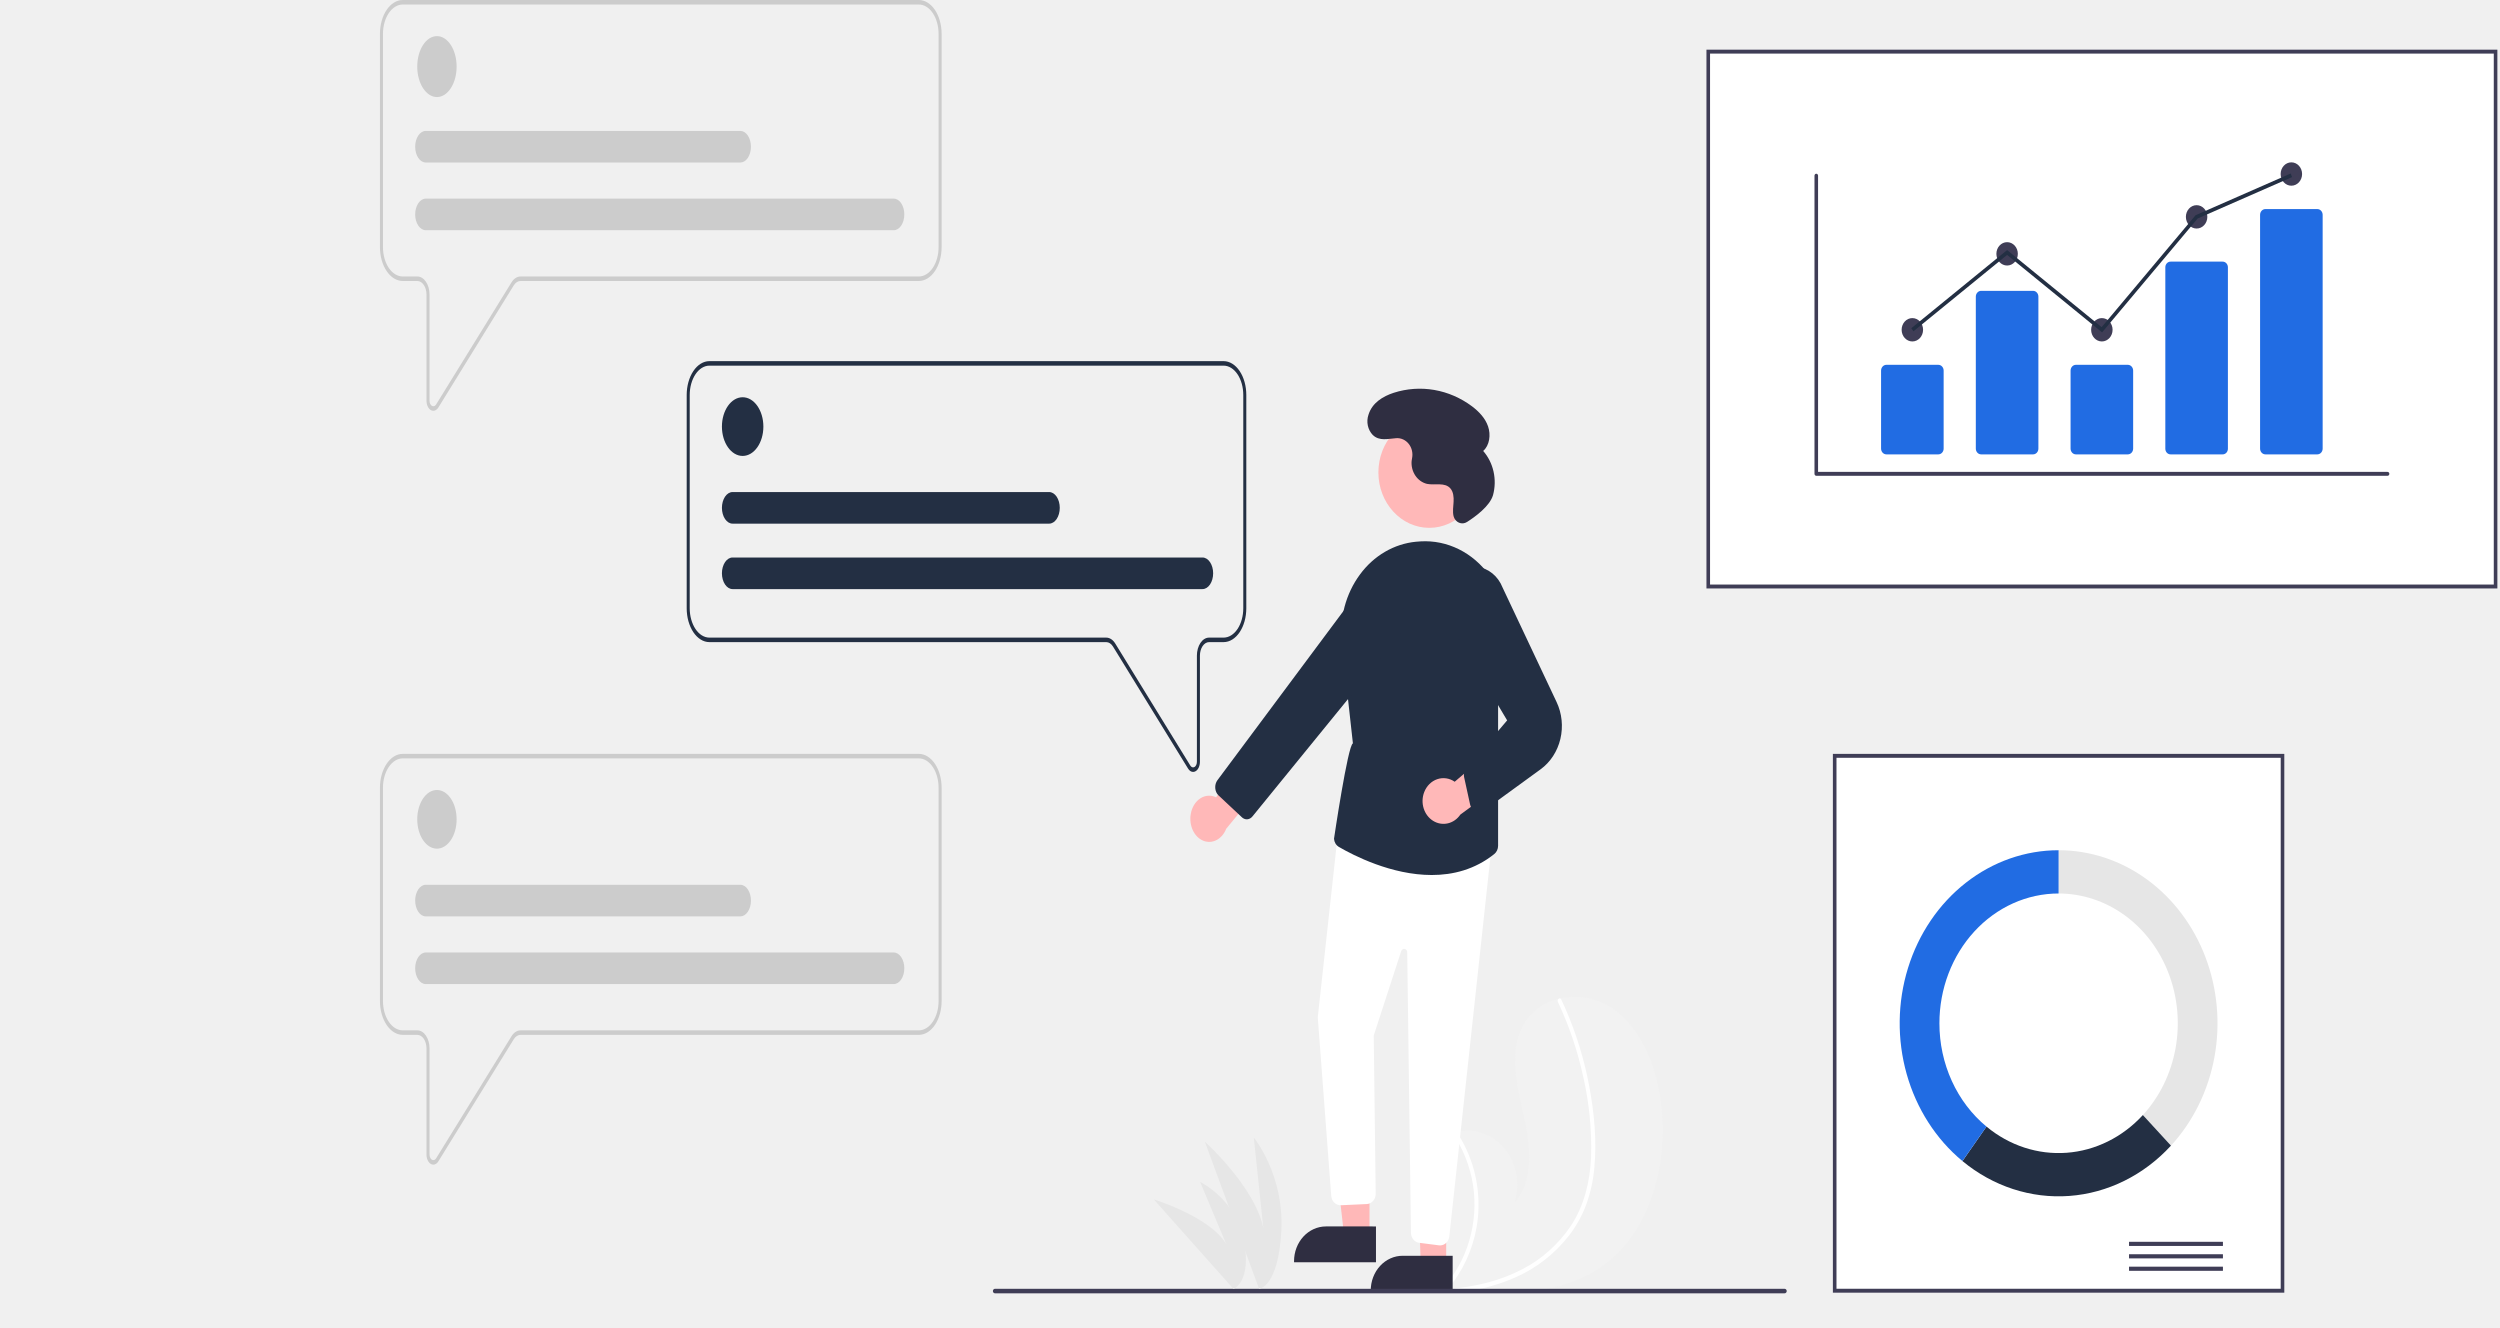
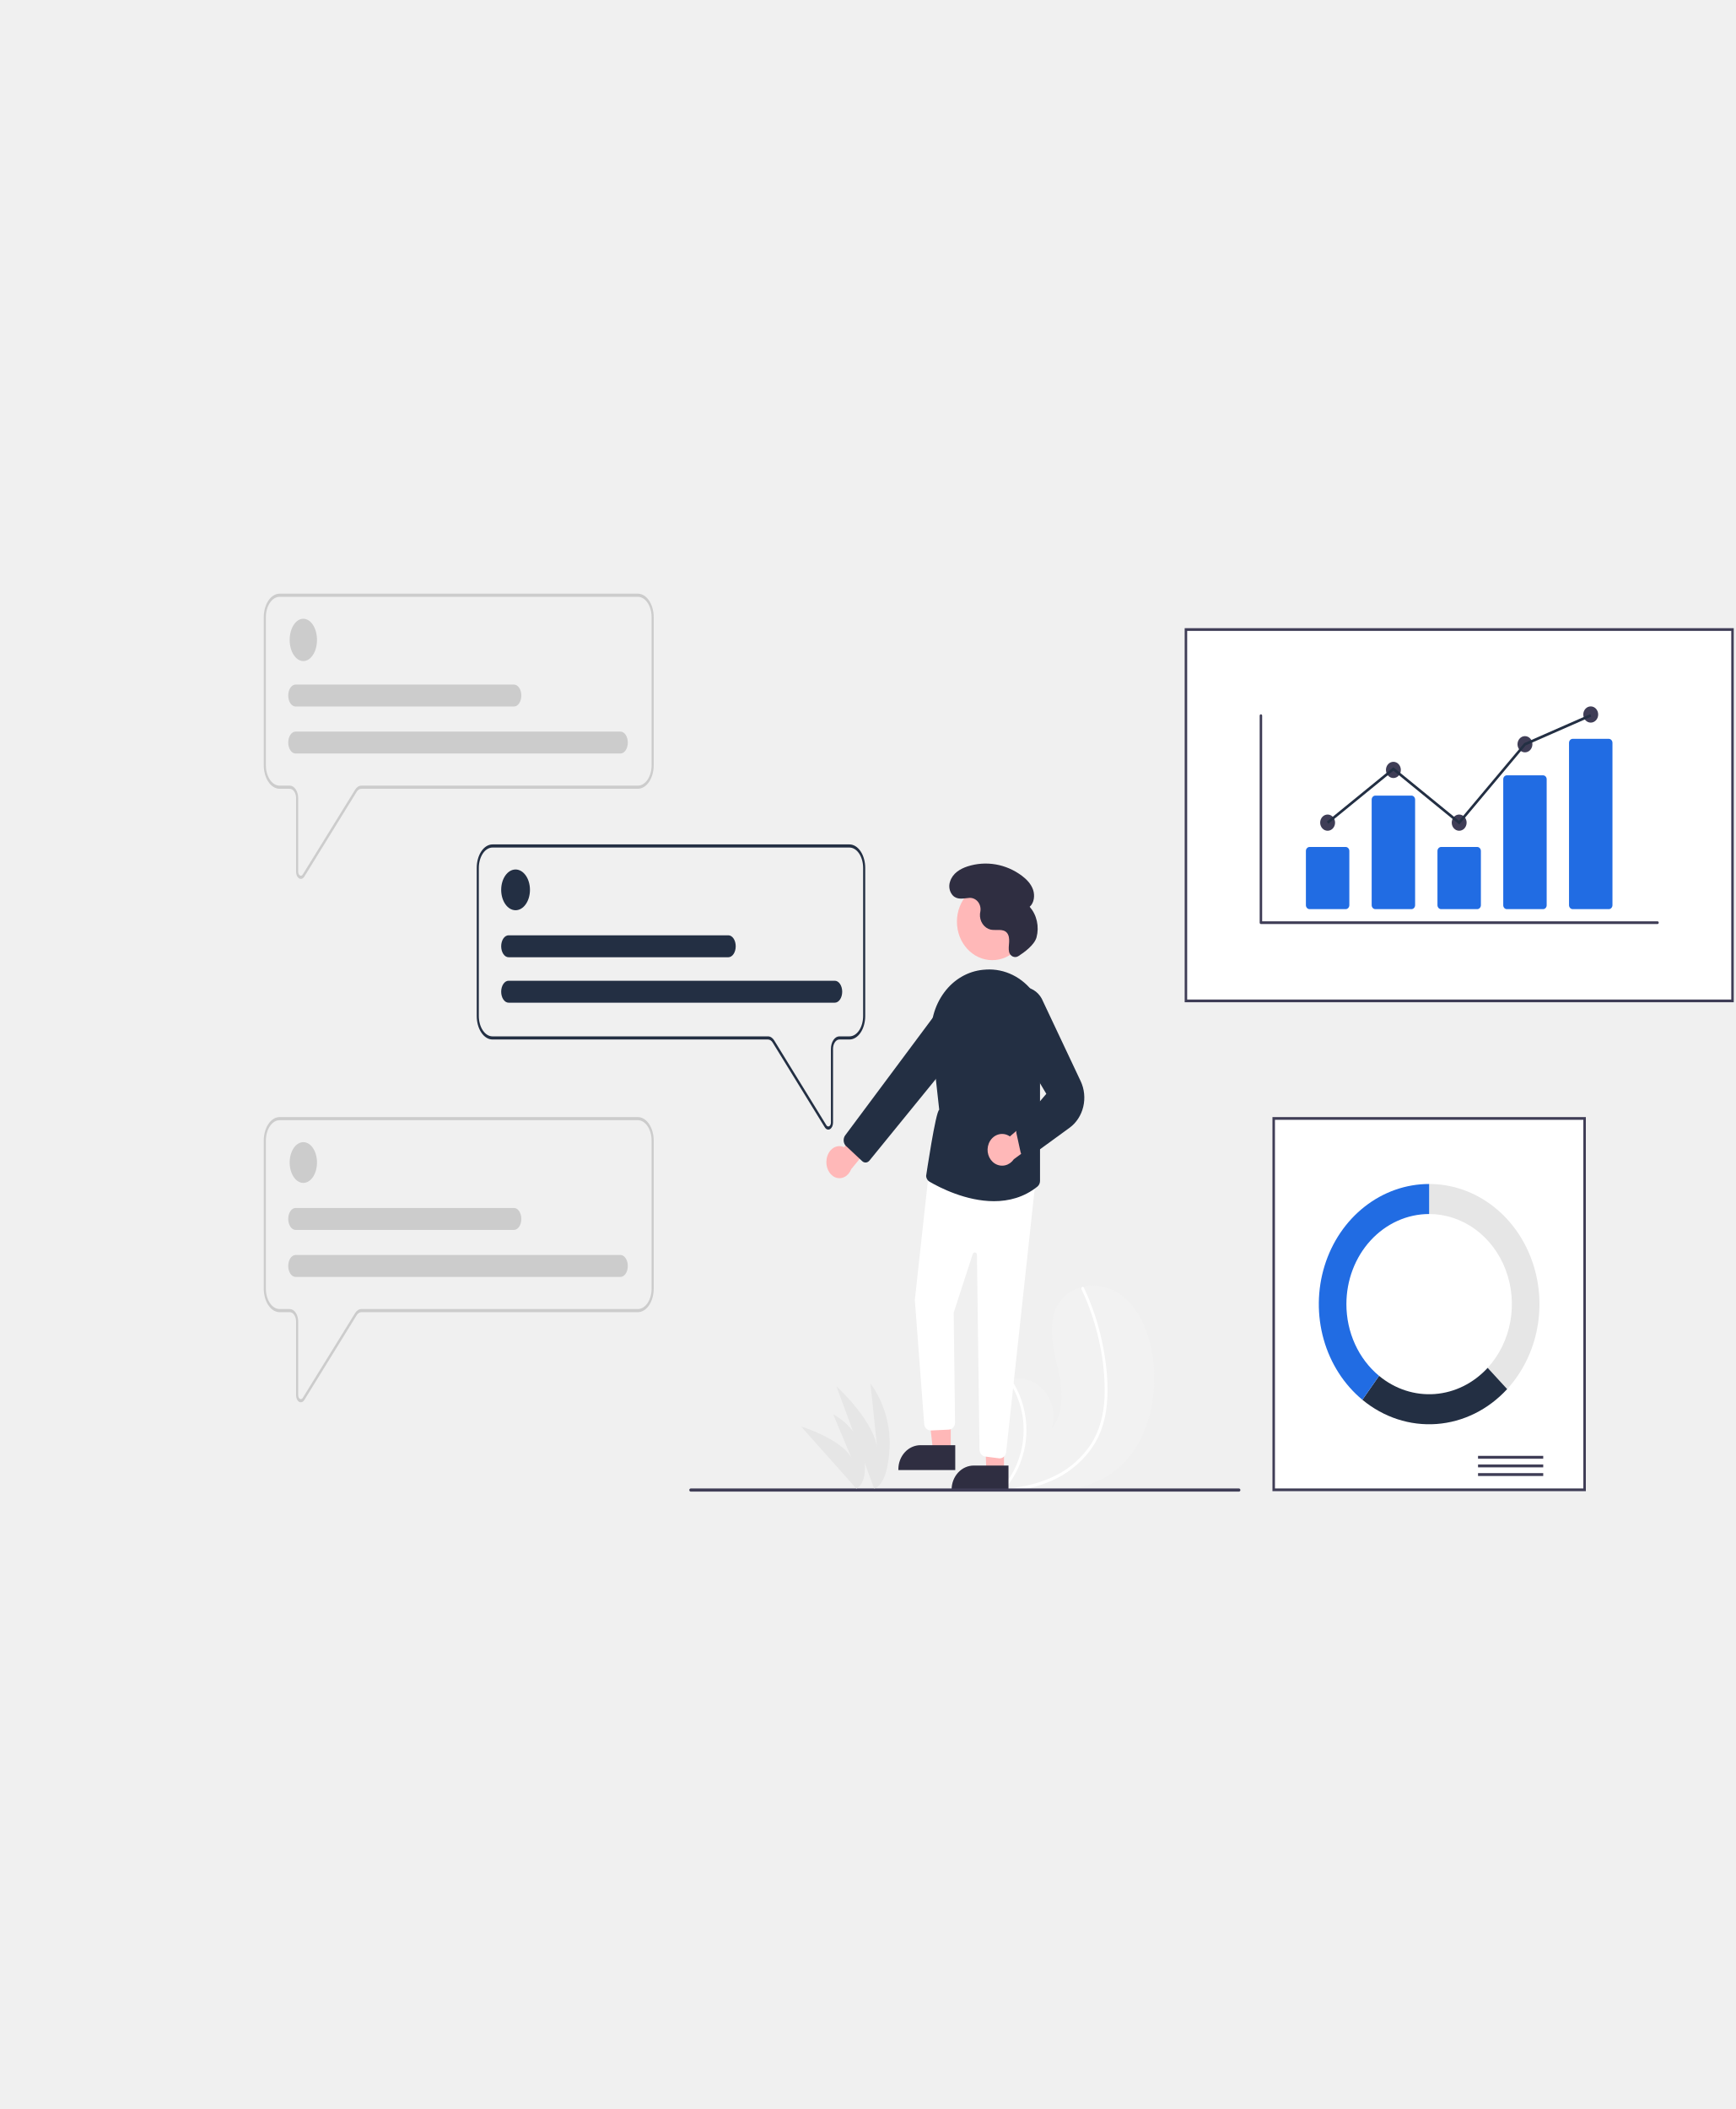
- <svg xmlns="http://www.w3.org/2000/svg" width="823" height="437" viewBox="0 0 823 437" fill="none">
+ <svg xmlns="http://www.w3.org/2000/svg" width="823" height="1000" viewBox="0 0 823 437" fill="none">
  <path d="M752 425.554H603.381V248.173H752V425.554Z" fill="white" />
  <path d="M752 425.554H603.381V248.173H752V425.554ZM604.57 424.259H750.811V249.468H604.57V424.259Z" fill="#3F3D56" />
  <path d="M731.788 408.801H700.875V410.165H731.788V408.801Z" fill="#3F3D56" />
  <path d="M731.788 412.895H700.875V414.259H731.788V412.895Z" fill="#3F3D56" />
  <path d="M731.788 416.989H700.875V418.354H731.788V416.989Z" fill="#3F3D56" />
  <path d="M677.689 279.894V294.137C685.449 294.137 693.035 296.642 699.487 301.337C705.94 306.032 710.969 312.705 713.938 320.512C716.908 328.32 717.685 336.911 716.171 345.199C714.657 353.487 710.92 361.1 705.433 367.076L714.681 377.146C721.997 369.179 726.98 359.028 728.998 347.977C731.017 336.926 729.981 325.472 726.021 315.062C722.062 304.652 715.356 295.755 706.754 289.495C698.151 283.235 688.036 279.894 677.689 279.894Z" fill="#E6E6E6" />
  <path d="M714.681 377.146L705.433 367.076C698.725 374.382 689.813 378.793 680.347 379.492C670.882 380.191 661.504 377.13 653.952 370.877L646.036 382.219C656.107 390.555 668.611 394.634 681.232 393.702C693.853 392.769 705.736 386.887 714.681 377.146Z" fill="#232F43" />
  <path d="M638.454 336.863C638.454 331.252 639.469 325.696 641.44 320.512C643.412 315.329 646.302 310.618 649.946 306.651C653.589 302.683 657.914 299.536 662.674 297.389C667.435 295.242 672.537 294.136 677.689 294.136V279.894C666.738 279.894 656.063 283.637 647.168 290.594C638.274 297.552 631.609 307.374 628.113 318.676C624.617 329.978 624.466 342.189 627.681 353.589C630.896 364.989 637.316 375.003 646.035 382.219L653.951 370.877C649.131 366.896 645.224 361.753 642.535 355.852C639.846 349.95 638.449 343.451 638.454 336.863Z" fill="#216CE3" />
  <path d="M529.02 415.656C516.124 425.774 499.411 426.282 483.257 425.039C481.001 424.865 478.761 424.662 476.542 424.443C476.529 424.439 476.511 424.44 476.497 424.436C476.391 424.425 476.284 424.414 476.182 424.408C475.724 424.361 475.266 424.314 474.812 424.267L474.919 424.49L475.255 425.181C475.135 424.95 475.014 424.724 474.893 424.492C474.857 424.423 474.817 424.354 474.782 424.284C470.597 416.354 466.446 408.132 465.388 399.076C464.293 389.677 467.369 379.033 474.966 374.413C475.962 373.809 477.017 373.328 478.111 372.979C478.566 372.828 479.026 372.706 479.492 372.598C482.341 371.91 485.307 372.059 488.085 373.033C490.863 374.006 493.353 375.767 495.299 378.136C497.245 380.505 498.577 383.395 499.157 386.51C499.737 389.625 499.544 392.851 498.6 395.858C505.04 388.666 503.839 376.999 501.617 367.249C499.391 357.498 496.696 346.648 501.224 337.89C503.741 333.015 508.166 329.991 513.133 328.772C513.286 328.737 513.438 328.701 513.59 328.67C519.508 327.365 525.661 328.539 530.818 331.957C540.315 338.475 545.193 350.831 546.776 362.936C549.327 382.414 543.682 404.153 529.02 415.656Z" fill="#F2F2F2" />
  <path d="M524.856 384.432C524.482 388.728 523.534 392.942 522.043 396.941C520.669 400.48 518.816 403.774 516.547 406.716C511.83 412.729 505.856 417.42 499.127 420.395C494.038 422.665 488.706 424.225 483.257 425.039C481.001 424.865 478.761 424.662 476.542 424.443C476.529 424.439 476.511 424.44 476.498 424.436C476.391 424.425 476.284 424.414 476.182 424.408C475.724 424.361 475.266 424.314 474.812 424.267L474.919 424.49L475.256 425.181C475.135 424.95 475.014 424.723 474.893 424.492C474.857 424.423 474.818 424.354 474.782 424.284C478.867 419.852 481.917 414.418 483.676 408.438C485.436 402.458 485.853 396.106 484.894 389.914C483.89 383.766 481.566 377.963 478.111 372.979C478.566 372.828 479.026 372.706 479.492 372.598C480.805 374.553 481.956 376.63 482.933 378.806C486.439 386.564 487.557 395.346 486.123 403.85C484.789 411.546 481.467 418.668 476.547 424.38C476.978 424.347 477.413 424.308 477.839 424.266C485.902 423.522 493.95 421.634 501.264 417.767C507.516 414.542 512.943 409.693 517.069 403.645C521.498 396.993 523.45 388.99 523.786 380.857C524.044 372.095 523.2 363.336 521.279 354.822C519.416 346.141 516.584 337.741 512.847 329.81C512.763 329.63 512.746 329.422 512.8 329.229C512.853 329.036 512.973 328.872 513.133 328.772C513.267 328.674 513.432 328.637 513.591 328.67C513.668 328.692 513.74 328.734 513.801 328.791C513.863 328.848 513.911 328.919 513.943 328.999C514.404 329.979 514.857 330.959 515.292 331.951C518.917 340.209 521.585 348.926 523.237 357.9C524.84 366.558 525.695 375.615 524.856 384.432Z" fill="white" />
  <path d="M142.658 135.232C142.377 135.232 142.098 135.153 141.836 135.001C141.412 134.76 141.048 134.332 140.791 133.776C140.535 133.219 140.399 132.56 140.401 131.886V96.963C140.4 95.781 140.083 94.647 139.52 93.811C138.957 92.975 138.194 92.505 137.398 92.504H132.581C130.591 92.501 128.683 91.325 127.276 89.236C125.869 87.147 125.077 84.314 125.075 81.359V11.145C125.077 8.19 125.869 5.357 127.276 3.268C128.683 1.179 130.591 0.003 132.581 0H302.477C304.467 0.003 306.375 1.179 307.782 3.268C309.19 5.357 309.981 8.19 309.983 11.145V81.359C309.981 84.314 309.19 87.147 307.782 89.236C306.375 91.325 304.467 92.501 302.477 92.504H171.342C170.925 92.504 170.514 92.633 170.133 92.882C169.752 93.131 169.41 93.495 169.128 93.95L144.312 134.145C144.103 134.487 143.847 134.76 143.563 134.947C143.278 135.135 142.97 135.232 142.658 135.232ZM132.581 1.485C130.856 1.488 129.203 2.507 127.983 4.317C126.763 6.128 126.077 8.584 126.075 11.145V81.359C126.077 83.92 126.763 86.375 127.983 88.186C129.203 89.997 130.856 91.016 132.581 91.019H137.398C138.459 91.021 139.477 91.647 140.227 92.762C140.978 93.876 141.4 95.387 141.401 96.963V131.886C141.401 132.26 141.477 132.626 141.619 132.935C141.762 133.244 141.964 133.482 142.199 133.617C142.434 133.753 142.691 133.78 142.936 133.695C143.182 133.61 143.405 133.417 143.575 133.141L168.391 92.946C168.766 92.339 169.222 91.855 169.73 91.523C170.238 91.192 170.787 91.02 171.342 91.019H302.477C304.202 91.016 305.856 89.997 307.075 88.186C308.295 86.375 308.981 83.92 308.983 81.359V11.145C308.981 8.584 308.295 6.128 307.075 4.317C305.856 2.507 304.202 1.488 302.477 1.485H132.581Z" fill="#CCCCCC" />
  <path d="M143.838 31.95C147.418 31.95 150.32 27.459 150.32 21.919C150.32 16.38 147.418 11.889 143.838 11.889C140.258 11.889 137.356 16.38 137.356 21.919C137.356 27.459 140.258 31.95 143.838 31.95Z" fill="#CCCCCC" />
  <path d="M294.207 75.789H140.17C139.711 75.79 139.257 75.656 138.833 75.395C138.409 75.134 138.023 74.751 137.699 74.268C137.374 73.785 137.117 73.211 136.941 72.58C136.765 71.949 136.675 71.272 136.675 70.588C136.675 69.905 136.765 69.228 136.941 68.596C137.117 67.965 137.374 67.391 137.699 66.908C138.023 66.425 138.409 66.042 138.833 65.781C139.257 65.52 139.711 65.386 140.17 65.387H294.207C294.666 65.386 295.12 65.52 295.544 65.781C295.968 66.042 296.353 66.425 296.678 66.908C297.002 67.391 297.26 67.965 297.436 68.596C297.611 69.228 297.702 69.905 297.702 70.588C297.702 71.272 297.611 71.949 297.436 72.58C297.26 73.211 297.002 73.785 296.678 74.268C296.353 74.751 295.968 75.134 295.544 75.395C295.12 75.656 294.666 75.79 294.207 75.789Z" fill="#CCCCCC" />
  <path d="M243.725 53.498H140.16C139.703 53.499 139.249 53.365 138.827 53.104C138.404 52.843 138.019 52.46 137.696 51.977C137.372 51.494 137.115 50.92 136.94 50.289C136.765 49.658 136.675 48.981 136.675 48.297C136.675 47.614 136.765 46.937 136.94 46.305C137.115 45.674 137.372 45.1 137.696 44.617C138.019 44.134 138.404 43.751 138.827 43.49C139.249 43.229 139.703 43.095 140.16 43.096H243.725C244.182 43.095 244.636 43.229 245.058 43.49C245.481 43.751 245.865 44.134 246.189 44.617C246.513 45.1 246.77 45.674 246.945 46.305C247.12 46.937 247.21 47.614 247.21 48.297C247.21 48.981 247.12 49.658 246.945 50.289C246.77 50.92 246.513 51.494 246.189 51.977C245.865 52.46 245.481 52.843 245.058 53.104C244.636 53.365 244.182 53.499 243.725 53.498Z" fill="#CCCCCC" />
  <path d="M142.658 383.405C142.377 383.405 142.098 383.326 141.836 383.175C141.412 382.933 141.048 382.505 140.791 381.949C140.535 381.392 140.399 380.733 140.401 380.059V345.136C140.4 343.954 140.083 342.82 139.52 341.984C138.957 341.148 138.194 340.678 137.398 340.677H132.581C130.591 340.674 128.683 339.498 127.276 337.409C125.869 335.32 125.077 332.487 125.075 329.532V259.318C125.077 256.363 125.869 253.53 127.276 251.441C128.683 249.352 130.591 248.176 132.581 248.173H302.477C304.467 248.176 306.375 249.352 307.782 251.441C309.19 253.53 309.981 256.363 309.983 259.318V329.532C309.981 332.487 309.19 335.32 307.782 337.409C306.375 339.498 304.467 340.674 302.477 340.677H171.342C170.925 340.678 170.514 340.806 170.133 341.055C169.752 341.304 169.41 341.668 169.128 342.123L144.312 382.318C144.103 382.66 143.847 382.933 143.563 383.12C143.278 383.308 142.97 383.405 142.658 383.405ZM132.581 249.658C130.856 249.661 129.203 250.68 127.983 252.49C126.763 254.301 126.077 256.757 126.075 259.318V329.532C126.077 332.093 126.763 334.549 127.983 336.359C129.203 338.17 130.856 339.189 132.581 339.192H137.398C138.459 339.194 139.477 339.82 140.227 340.935C140.978 342.049 141.4 343.56 141.401 345.136V380.059C141.401 380.433 141.477 380.799 141.619 381.108C141.762 381.417 141.964 381.655 142.199 381.79C142.434 381.926 142.691 381.953 142.936 381.868C143.182 381.783 143.405 381.59 143.575 381.314L168.391 341.119C168.766 340.513 169.222 340.028 169.73 339.696C170.238 339.365 170.787 339.193 171.342 339.192H302.477C304.202 339.189 305.856 338.17 307.075 336.359C308.295 334.549 308.981 332.093 308.983 329.532V259.318C308.981 256.757 308.295 254.301 307.075 252.491C305.856 250.68 304.202 249.661 302.477 249.658L132.581 249.658Z" fill="#CCCCCC" />
  <path d="M392.766 254.117C392.456 254.117 392.149 254.02 391.865 253.833C391.582 253.646 391.327 253.372 391.119 253.03L366.394 212.835C366.114 212.38 365.773 212.016 365.393 211.768C365.014 211.519 364.604 211.39 364.189 211.389H233.537C231.555 211.386 229.654 210.211 228.252 208.121C226.85 206.032 226.061 203.199 226.059 200.244V130.03C226.061 127.075 226.85 124.243 228.252 122.153C229.654 120.064 231.555 118.889 233.537 118.885H402.806C404.789 118.889 406.69 120.064 408.092 122.153C409.494 124.242 410.283 127.075 410.285 130.03V200.244C410.283 203.199 409.494 206.032 408.092 208.121C406.69 210.211 404.789 211.386 402.806 211.389H398.007C397.214 211.391 396.454 211.861 395.893 212.697C395.332 213.532 395.017 214.666 395.016 215.848V250.771C395.018 251.445 394.882 252.104 394.626 252.661C394.371 253.217 394.008 253.645 393.586 253.886C393.324 254.039 393.047 254.117 392.766 254.117ZM233.537 120.37C231.819 120.373 230.171 121.392 228.956 123.203C227.741 125.014 227.057 127.469 227.055 130.03V200.244C227.057 202.805 227.741 205.261 228.956 207.072C230.171 208.883 231.819 209.901 233.537 209.904H364.189C364.742 209.905 365.288 210.077 365.794 210.408C366.3 210.74 366.755 211.225 367.129 211.831L391.853 252.026C392.023 252.302 392.245 252.495 392.489 252.58C392.734 252.665 392.99 252.638 393.224 252.503C393.458 252.367 393.66 252.129 393.801 251.82C393.943 251.511 394.019 251.145 394.019 250.771V215.848C394.02 214.272 394.441 212.761 395.189 211.647C395.936 210.533 396.95 209.906 398.007 209.904H402.806C404.525 209.901 406.172 208.883 407.388 207.072C408.603 205.261 409.286 202.805 409.288 200.244V130.03C409.286 127.469 408.603 125.014 407.388 123.203C406.172 121.392 404.525 120.373 402.806 120.37L233.537 120.37Z" fill="#232F43" />
  <path d="M143.838 279.38C147.418 279.38 150.32 275.056 150.32 269.721C150.32 264.386 147.418 260.062 143.838 260.062C140.258 260.062 137.356 264.386 137.356 269.721C137.356 275.056 140.258 279.38 143.838 279.38Z" fill="#CCCCCC" />
  <path d="M294.211 323.962H140.17C139.711 323.963 139.257 323.829 138.833 323.568C138.409 323.307 138.023 322.924 137.699 322.441C137.374 321.958 137.117 321.384 136.941 320.753C136.765 320.122 136.675 319.445 136.675 318.761C136.675 318.078 136.765 317.401 136.941 316.769C137.117 316.138 137.374 315.564 137.699 315.081C138.023 314.598 138.409 314.215 138.833 313.954C139.257 313.693 139.711 313.559 140.17 313.56H294.211C295.137 313.56 296.025 314.108 296.679 315.083C297.334 316.059 297.702 317.382 297.702 318.761C297.702 320.141 297.334 321.464 296.679 322.439C296.025 323.414 295.137 323.962 294.211 323.962Z" fill="#CCCCCC" />
  <path d="M243.725 301.671H140.16C139.703 301.672 139.249 301.538 138.827 301.277C138.404 301.016 138.019 300.633 137.696 300.15C137.372 299.667 137.115 299.094 136.94 298.462C136.765 297.831 136.675 297.154 136.675 296.47C136.675 295.787 136.765 295.11 136.94 294.478C137.115 293.847 137.372 293.273 137.696 292.79C138.019 292.307 138.404 291.924 138.827 291.663C139.249 291.402 139.703 291.268 140.16 291.269H243.725C244.182 291.268 244.636 291.402 245.058 291.663C245.481 291.924 245.865 292.307 246.189 292.79C246.513 293.273 246.77 293.847 246.945 294.478C247.12 295.11 247.21 295.787 247.21 296.47C247.21 297.154 247.12 297.831 246.945 298.462C246.77 299.094 246.513 299.667 246.189 300.15C245.865 300.633 245.481 301.016 245.058 301.277C244.636 301.538 244.182 301.672 243.725 301.671Z" fill="#CCCCCC" />
  <path d="M244.48 150.093C248.249 150.093 251.303 145.768 251.303 140.433C251.303 135.098 248.249 130.774 244.48 130.774C240.712 130.774 237.657 135.098 237.657 140.433C237.657 145.768 240.712 150.093 244.48 150.093Z" fill="#232F43" />
  <path d="M395.861 193.932H241.163C240.233 193.932 239.341 193.384 238.684 192.408C238.026 191.433 237.657 190.11 237.657 188.73C237.657 187.351 238.026 186.028 238.684 185.053C239.341 184.077 240.233 183.529 241.163 183.529H395.861C396.79 183.529 397.682 184.077 398.34 185.053C398.997 186.028 399.367 187.351 399.367 188.73C399.367 190.11 398.997 191.433 398.34 192.408C397.682 193.384 396.79 193.932 395.861 193.932Z" fill="#232F43" />
  <path d="M345.368 172.384H241.164C240.704 172.385 240.248 172.251 239.822 171.99C239.397 171.729 239.01 171.346 238.684 170.862C238.359 170.379 238.1 169.806 237.924 169.174C237.748 168.543 237.657 167.866 237.657 167.182C237.657 166.499 237.748 165.822 237.924 165.191C238.1 164.559 238.359 163.985 238.684 163.502C239.01 163.019 239.397 162.636 239.822 162.375C240.248 162.114 240.704 161.98 241.164 161.981H345.368C345.828 161.98 346.284 162.114 346.71 162.375C347.135 162.636 347.522 163.019 347.848 163.502C348.173 163.985 348.432 164.559 348.608 165.191C348.784 165.822 348.875 166.499 348.875 167.182C348.875 167.866 348.784 168.543 348.608 169.174C348.432 169.806 348.173 170.379 347.848 170.862C347.522 171.346 347.135 171.729 346.71 171.99C346.284 172.251 345.828 172.385 345.368 172.384Z" fill="#232F43" />
  <path d="M392.001 267.954C392.185 266.873 392.56 265.854 393.101 264.97C393.641 264.085 394.333 263.357 395.128 262.835C395.924 262.314 396.802 262.012 397.703 261.952C398.603 261.892 399.504 262.074 400.341 262.486L414.733 242.229L417.79 255.672L403.654 272.847C402.996 274.523 401.859 275.845 400.458 276.563C399.057 277.281 397.49 277.344 396.053 276.741C394.617 276.138 393.411 274.91 392.664 273.291C391.917 271.671 391.681 269.773 392.001 267.954Z" fill="#FFB8B8" />
  <path d="M470.527 173.767C479.782 173.767 487.285 165.596 487.285 155.517C487.285 145.438 479.782 137.268 470.527 137.268C461.271 137.268 453.768 145.438 453.768 155.517C453.768 165.596 461.271 173.767 470.527 173.767Z" fill="#FFB8B8" />
  <path d="M450.838 406.716L442.474 406.716L438.494 371.579L450.84 371.58L450.838 406.716Z" fill="#FFB8B8" />
  <path d="M452.972 415.547L426 415.545V415.174C425.999 413.673 426.271 412.186 426.799 410.799C427.326 409.412 428.1 408.151 429.074 407.09C430.049 406.028 431.207 405.186 432.48 404.612C433.754 404.037 435.119 403.741 436.498 403.741L452.972 403.742L452.972 415.547Z" fill="#2F2E41" />
  <path d="M476.084 416.376L467.72 416.375L466.561 382.078L476.086 381.239L476.084 416.376Z" fill="#FFB8B8" />
  <path d="M478.218 425.206L451.245 425.205V424.833C451.245 423.332 451.517 421.845 452.044 420.458C452.572 419.071 453.345 417.811 454.32 416.749C455.295 415.688 456.452 414.846 457.726 414.271C459 413.697 460.365 413.401 461.744 413.401L478.218 413.402L478.218 425.206Z" fill="#2F2E41" />
  <path d="M473.705 409.964L467.191 409.128C466.452 409.032 465.771 408.647 465.272 408.046C464.774 407.444 464.492 406.666 464.48 405.856L463.259 313.468C463.256 313.207 463.168 312.955 463.011 312.757C462.854 312.559 462.639 312.427 462.402 312.385C462.165 312.342 461.922 312.392 461.715 312.525C461.508 312.658 461.351 312.866 461.271 313.112L452.233 340.901L452.88 392.989C452.891 393.849 452.597 394.68 452.059 395.31C451.522 395.94 450.782 396.321 449.994 396.372L441.49 396.765C440.712 396.813 439.946 396.54 439.346 395.999C438.746 395.458 438.355 394.69 438.253 393.849L433.811 334.926L433.808 334.889L440.548 273.351L491.164 277.339L477.113 407.035C477.024 407.848 476.665 408.596 476.104 409.14C475.542 409.684 474.817 409.985 474.066 409.987C473.945 409.987 473.825 409.979 473.705 409.964Z" fill="white" />
  <path d="M440.763 278.807C440.309 278.543 439.923 278.158 439.642 277.687C439.361 277.217 439.194 276.678 439.156 276.118C439.156 276.118 443.708 245.294 445.376 244.716L441.726 211.752C441.289 207.732 441.594 203.657 442.623 199.766C443.652 195.876 445.384 192.248 447.718 189.097C449.965 186.04 452.758 183.51 455.928 181.66C459.098 179.811 462.579 178.68 466.162 178.336C466.672 178.286 467.179 178.248 467.684 178.221C472.002 177.97 476.313 178.857 480.249 180.808C484.185 182.759 487.63 185.716 490.292 189.428C493.053 193.171 494.942 197.586 495.8 202.296C496.657 207.006 496.458 211.871 495.218 216.479L493.171 224.236V278.445C493.169 278.974 493.053 279.495 492.832 279.966C492.611 280.438 492.292 280.846 491.9 281.159C485.527 286.253 478.324 288.054 471.325 288.054C458.08 288.054 445.562 281.605 440.763 278.807Z" fill="#232F43" />
  <path d="M408.83 269.046L401.127 261.839C400.825 261.556 400.573 261.197 400.39 260.785C400.206 260.372 400.093 259.916 400.06 259.446C400.026 258.976 400.072 258.502 400.194 258.056C400.317 257.609 400.513 257.2 400.77 256.855L446.658 195.245C448.131 193.285 450.117 192.05 452.255 191.766C454.393 191.481 456.542 192.166 458.312 193.695C459.39 194.635 460.289 195.862 460.946 197.287C461.602 198.712 461.999 200.3 462.109 201.939C462.218 203.578 462.038 205.227 461.581 206.768C461.123 208.31 460.399 209.706 459.461 210.858L412.32 268.753C411.906 269.267 411.369 269.597 410.791 269.692C410.212 269.788 409.625 269.644 409.119 269.283C409.018 269.211 408.922 269.132 408.83 269.046Z" fill="#232F43" />
  <path d="M468.847 260.773C469.232 259.764 469.815 258.859 470.556 258.123C471.296 257.386 472.176 256.835 473.134 256.509C474.091 256.182 475.102 256.088 476.096 256.234C477.091 256.379 478.043 256.76 478.888 257.35L498.052 240.933L499.109 254.683L480.748 268.164C479.745 269.643 478.278 270.67 476.625 271.05C474.973 271.43 473.25 271.136 471.783 270.225C470.316 269.314 469.207 267.849 468.666 266.106C468.125 264.364 468.189 262.467 468.847 260.773Z" fill="#FFB8B8" />
  <path d="M486.001 267.181C485.493 267.01 485.036 266.697 484.674 266.273C484.312 265.85 484.059 265.331 483.938 264.767L482.002 255.913C481.86 255.285 481.891 254.625 482.091 254.015C482.292 253.406 482.652 252.874 483.128 252.486L496.153 237.147L476.994 204.976C475.544 203.032 474.727 200.619 474.67 198.115C474.613 195.611 475.319 193.157 476.679 191.137C477.763 189.527 479.219 188.258 480.898 187.458C482.577 186.658 484.421 186.355 486.242 186.581C488.064 186.807 489.798 187.553 491.269 188.744C492.74 189.935 493.897 191.528 494.62 193.361L512.432 231.115C514.202 234.866 514.644 239.196 513.673 243.278C512.701 247.361 510.384 250.912 507.164 253.254L488.962 266.495C488.404 267.038 487.683 267.339 486.935 267.34C486.618 267.339 486.303 267.286 486.001 267.181Z" fill="#232F43" />
  <path d="M482.945 171.832C482.55 172.09 482.106 172.246 481.647 172.287C481.188 172.328 480.726 172.254 480.298 172.07C479.869 171.885 479.486 171.596 479.176 171.224C478.867 170.853 478.641 170.409 478.514 169.926L478.504 169.881C478.162 168.362 478.432 166.773 478.52 165.213C478.608 163.653 478.46 161.94 477.478 160.799C475.649 158.672 472.42 159.824 469.788 159.298C468.246 158.933 466.879 157.968 465.943 156.585C465.007 155.201 464.566 153.493 464.703 151.781C464.738 151.457 464.796 151.132 464.86 150.807C465.02 149.984 465.003 149.132 464.811 148.318C464.618 147.503 464.254 146.748 463.748 146.113C463.242 145.477 462.608 144.978 461.895 144.654C461.182 144.33 460.41 144.19 459.64 144.246C456.983 144.427 454.119 145.321 451.91 143.19C451.1 142.349 450.535 141.267 450.286 140.079C450.036 138.891 450.114 137.649 450.509 136.509C451.745 132.556 455.283 130.469 458.789 129.313C463.125 127.921 467.691 127.599 472.155 128.37C476.62 129.141 480.87 130.986 484.598 133.77C486.824 135.46 488.906 137.587 489.865 140.351C490.824 143.115 490.385 146.612 488.262 148.453C489.924 150.348 491.099 152.686 491.67 155.232C492.24 157.777 492.187 160.442 491.514 162.957C490.479 166.658 485.472 170.229 482.945 171.832Z" fill="#2F2E41" />
  <path d="M588.186 425.015C588.185 425.212 588.113 425.4 587.985 425.54C587.858 425.679 587.684 425.757 587.503 425.758H327.54C327.359 425.758 327.186 425.68 327.058 425.54C326.93 425.401 326.858 425.212 326.858 425.015C326.858 424.818 326.93 424.629 327.058 424.49C327.186 424.35 327.359 424.272 327.54 424.272H587.503C587.684 424.272 587.858 424.351 587.985 424.49C588.113 424.629 588.185 424.818 588.186 425.015Z" fill="#3F3D56" />
  <path d="M414.49 424.272L396.638 375.846C396.638 375.846 416.274 393.497 416.274 407.979L412.75 374.489C412.75 374.489 422.82 386.708 421.813 405.264C420.806 423.819 414.49 424.272 414.49 424.272Z" fill="#E6E6E6" />
  <path d="M406.056 424.317L379.834 394.846C379.834 394.846 402.023 401.69 404.729 412.089L395.082 389.088C395.082 389.088 407.053 394.873 409.55 408.495C412.047 422.117 406.056 424.317 406.056 424.317Z" fill="#E6E6E6" />
  <path d="M822.14 193.727H561.759V16.347H822.14V193.727Z" fill="white" />
  <path d="M822.14 193.727H561.759V16.347H822.14V193.727ZM562.948 192.433H820.951V17.642H562.948V192.433Z" fill="#3F3D56" />
  <path d="M785.978 156.63H597.919C597.763 156.63 597.613 156.563 597.503 156.443C597.392 156.322 597.33 156.159 597.33 155.989V57.832C597.33 57.662 597.392 57.499 597.503 57.379C597.613 57.259 597.763 57.191 597.919 57.191C598.075 57.191 598.225 57.259 598.335 57.379C598.445 57.499 598.507 57.662 598.507 57.832V155.349H785.978C786.056 155.348 786.132 155.365 786.204 155.397C786.276 155.429 786.341 155.476 786.396 155.535C786.451 155.595 786.494 155.666 786.524 155.744C786.553 155.822 786.569 155.905 786.569 155.989C786.569 156.074 786.553 156.157 786.524 156.235C786.494 156.313 786.451 156.384 786.396 156.443C786.341 156.503 786.276 156.55 786.204 156.582C786.132 156.614 786.056 156.631 785.978 156.63Z" fill="#3F3D56" />
  <path d="M638.1 149.58H620.995C620.532 149.58 620.088 149.379 619.76 149.023C619.433 148.666 619.249 148.182 619.248 147.678V122.001C619.249 121.496 619.433 121.013 619.76 120.656C620.088 120.3 620.532 120.099 620.995 120.098H638.1C638.563 120.099 639.007 120.3 639.335 120.656C639.662 121.013 639.846 121.496 639.847 122.001V147.678C639.846 148.182 639.662 148.666 639.335 149.023C639.007 149.379 638.563 149.58 638.1 149.58Z" fill="#216CE3" />
  <path d="M669.291 149.58H652.187C651.723 149.58 651.279 149.379 650.952 149.023C650.624 148.666 650.44 148.182 650.439 147.678V97.646C650.44 97.142 650.624 96.658 650.952 96.302C651.279 95.945 651.723 95.745 652.187 95.744H669.291C669.754 95.745 670.198 95.945 670.526 96.302C670.854 96.658 671.038 97.142 671.038 97.646V147.678C671.038 148.182 670.854 148.666 670.526 149.023C670.198 149.379 669.754 149.58 669.291 149.58Z" fill="#216CE3" />
  <path d="M700.485 149.58H683.38C682.917 149.58 682.473 149.379 682.145 149.023C681.818 148.666 681.633 148.182 681.633 147.678V122.001C681.633 121.496 681.818 121.013 682.145 120.656C682.473 120.3 682.917 120.099 683.38 120.098H700.485C700.948 120.099 701.392 120.3 701.719 120.656C702.047 121.013 702.231 121.496 702.232 122.001V147.678C702.231 148.182 702.047 148.666 701.719 149.023C701.392 149.379 700.948 149.58 700.485 149.58Z" fill="#216CE3" />
  <path d="M731.678 149.58H714.573C714.12 149.591 713.682 149.406 713.355 149.065C713.027 148.725 712.837 148.257 712.826 147.764V87.946C712.837 87.454 713.027 86.986 713.355 86.645C713.682 86.305 714.12 86.12 714.573 86.13H731.678C732.13 86.12 732.568 86.305 732.896 86.645C733.223 86.986 733.414 87.454 733.425 87.946V147.764C733.414 148.257 733.223 148.725 732.896 149.065C732.568 149.406 732.13 149.591 731.678 149.58Z" fill="#216CE3" />
  <path d="M762.87 149.58H745.765C745.302 149.58 744.858 149.379 744.531 149.023C744.203 148.666 744.019 148.182 744.018 147.678V70.728C744.019 70.224 744.203 69.74 744.531 69.383C744.858 69.027 745.302 68.826 745.765 68.826H762.87C763.333 68.826 763.777 69.027 764.105 69.383C764.432 69.74 764.617 70.224 764.617 70.728V147.678C764.617 148.182 764.432 148.666 764.105 149.023C763.777 149.379 763.333 149.58 762.87 149.58Z" fill="#216CE3" />
  <path d="M629.548 112.408C631.498 112.408 633.079 110.686 633.079 108.562C633.079 106.438 631.498 104.717 629.548 104.717C627.597 104.717 626.016 106.438 626.016 108.562C626.016 110.686 627.597 112.408 629.548 112.408Z" fill="#3F3D56" />
  <path d="M660.74 87.412C662.69 87.412 664.271 85.69 664.271 83.567C664.271 81.443 662.69 79.721 660.74 79.721C658.789 79.721 657.208 81.443 657.208 83.567C657.208 85.69 658.789 87.412 660.74 87.412Z" fill="#3F3D56" />
  <path d="M691.932 112.408C693.882 112.408 695.463 110.686 695.463 108.562C695.463 106.438 693.882 104.717 691.932 104.717C689.982 104.717 688.401 106.438 688.401 108.562C688.401 110.686 689.982 112.408 691.932 112.408Z" fill="#3F3D56" />
  <path d="M723.125 75.235C725.075 75.235 726.656 73.513 726.656 71.389C726.656 69.266 725.075 67.544 723.125 67.544C721.174 67.544 719.593 69.266 719.593 71.389C719.593 73.513 721.174 75.235 723.125 75.235Z" fill="#3F3D56" />
  <path d="M754.318 61.135C756.268 61.135 757.849 59.413 757.849 57.289C757.849 55.165 756.268 53.444 754.318 53.444C752.368 53.444 750.787 55.165 750.787 57.289C750.787 59.413 752.368 61.135 754.318 61.135Z" fill="#3F3D56" />
  <path d="M692.007 109.424L660.74 83.92L629.9 109.075L629.195 108.049L660.74 82.318L691.858 107.7L722.781 70.85L722.906 70.795L754.098 57.108L754.538 58.298L723.469 71.929L692.007 109.424Z" fill="#232F43" />
</svg>
